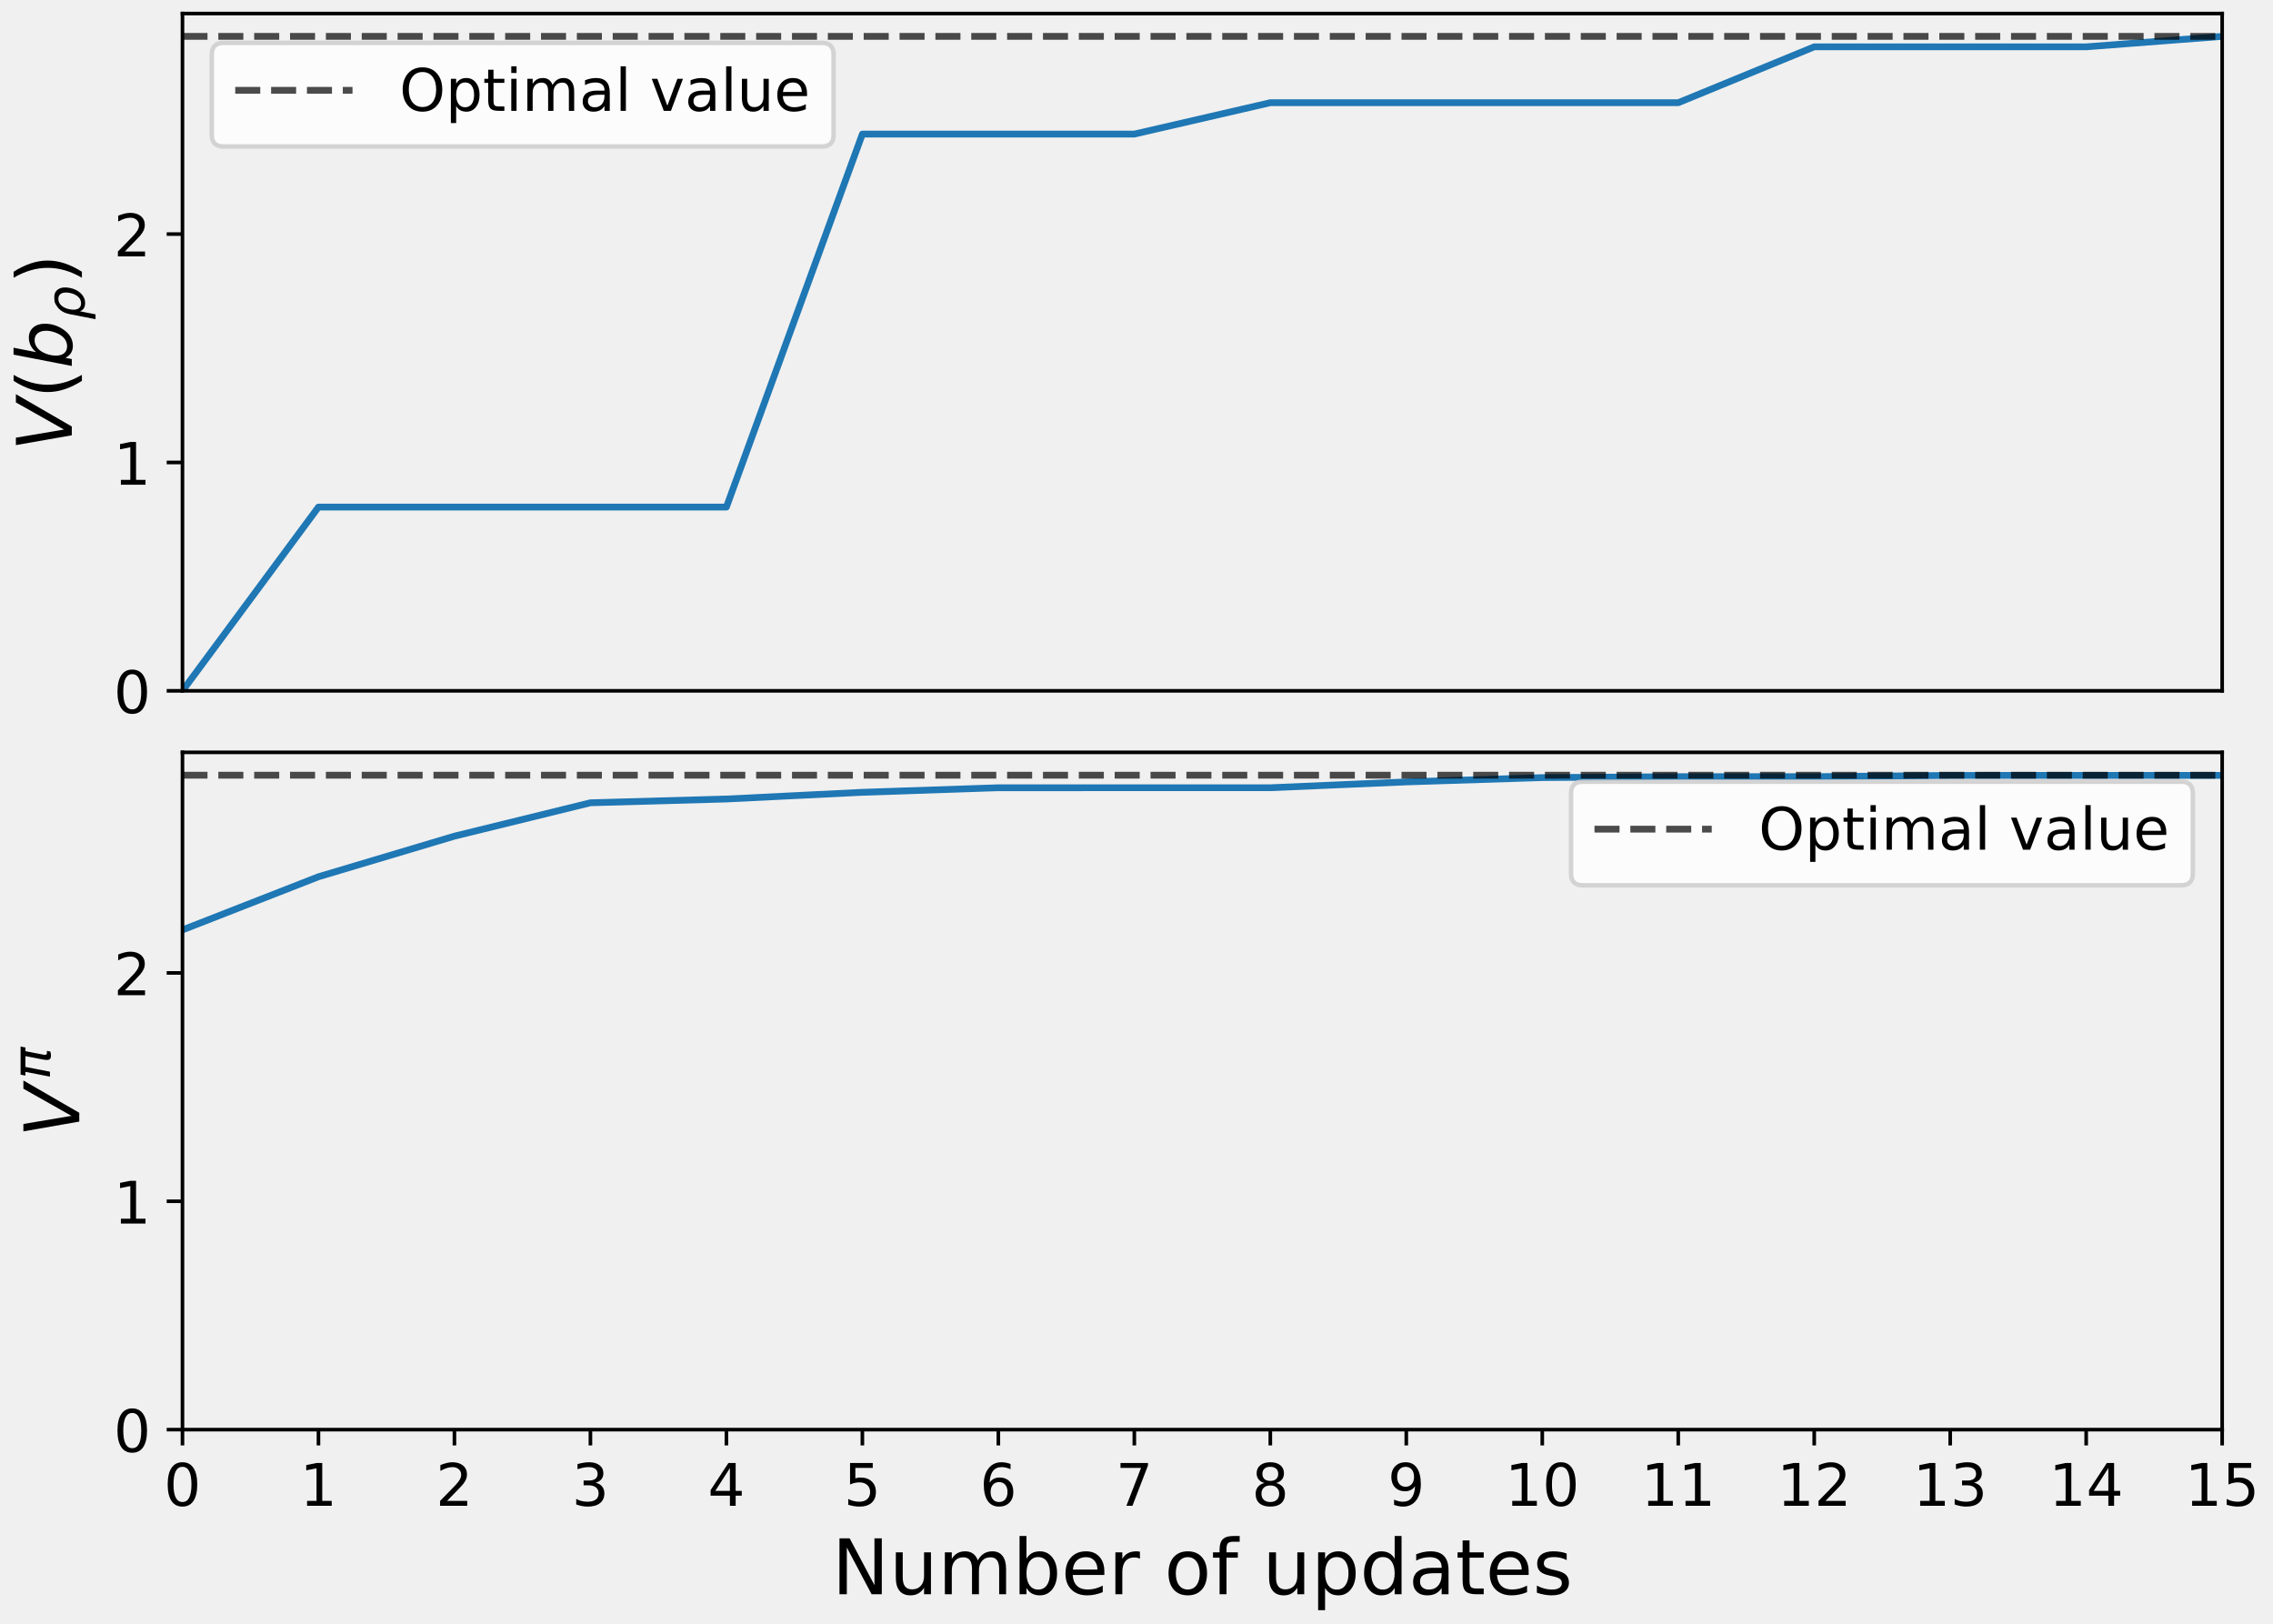
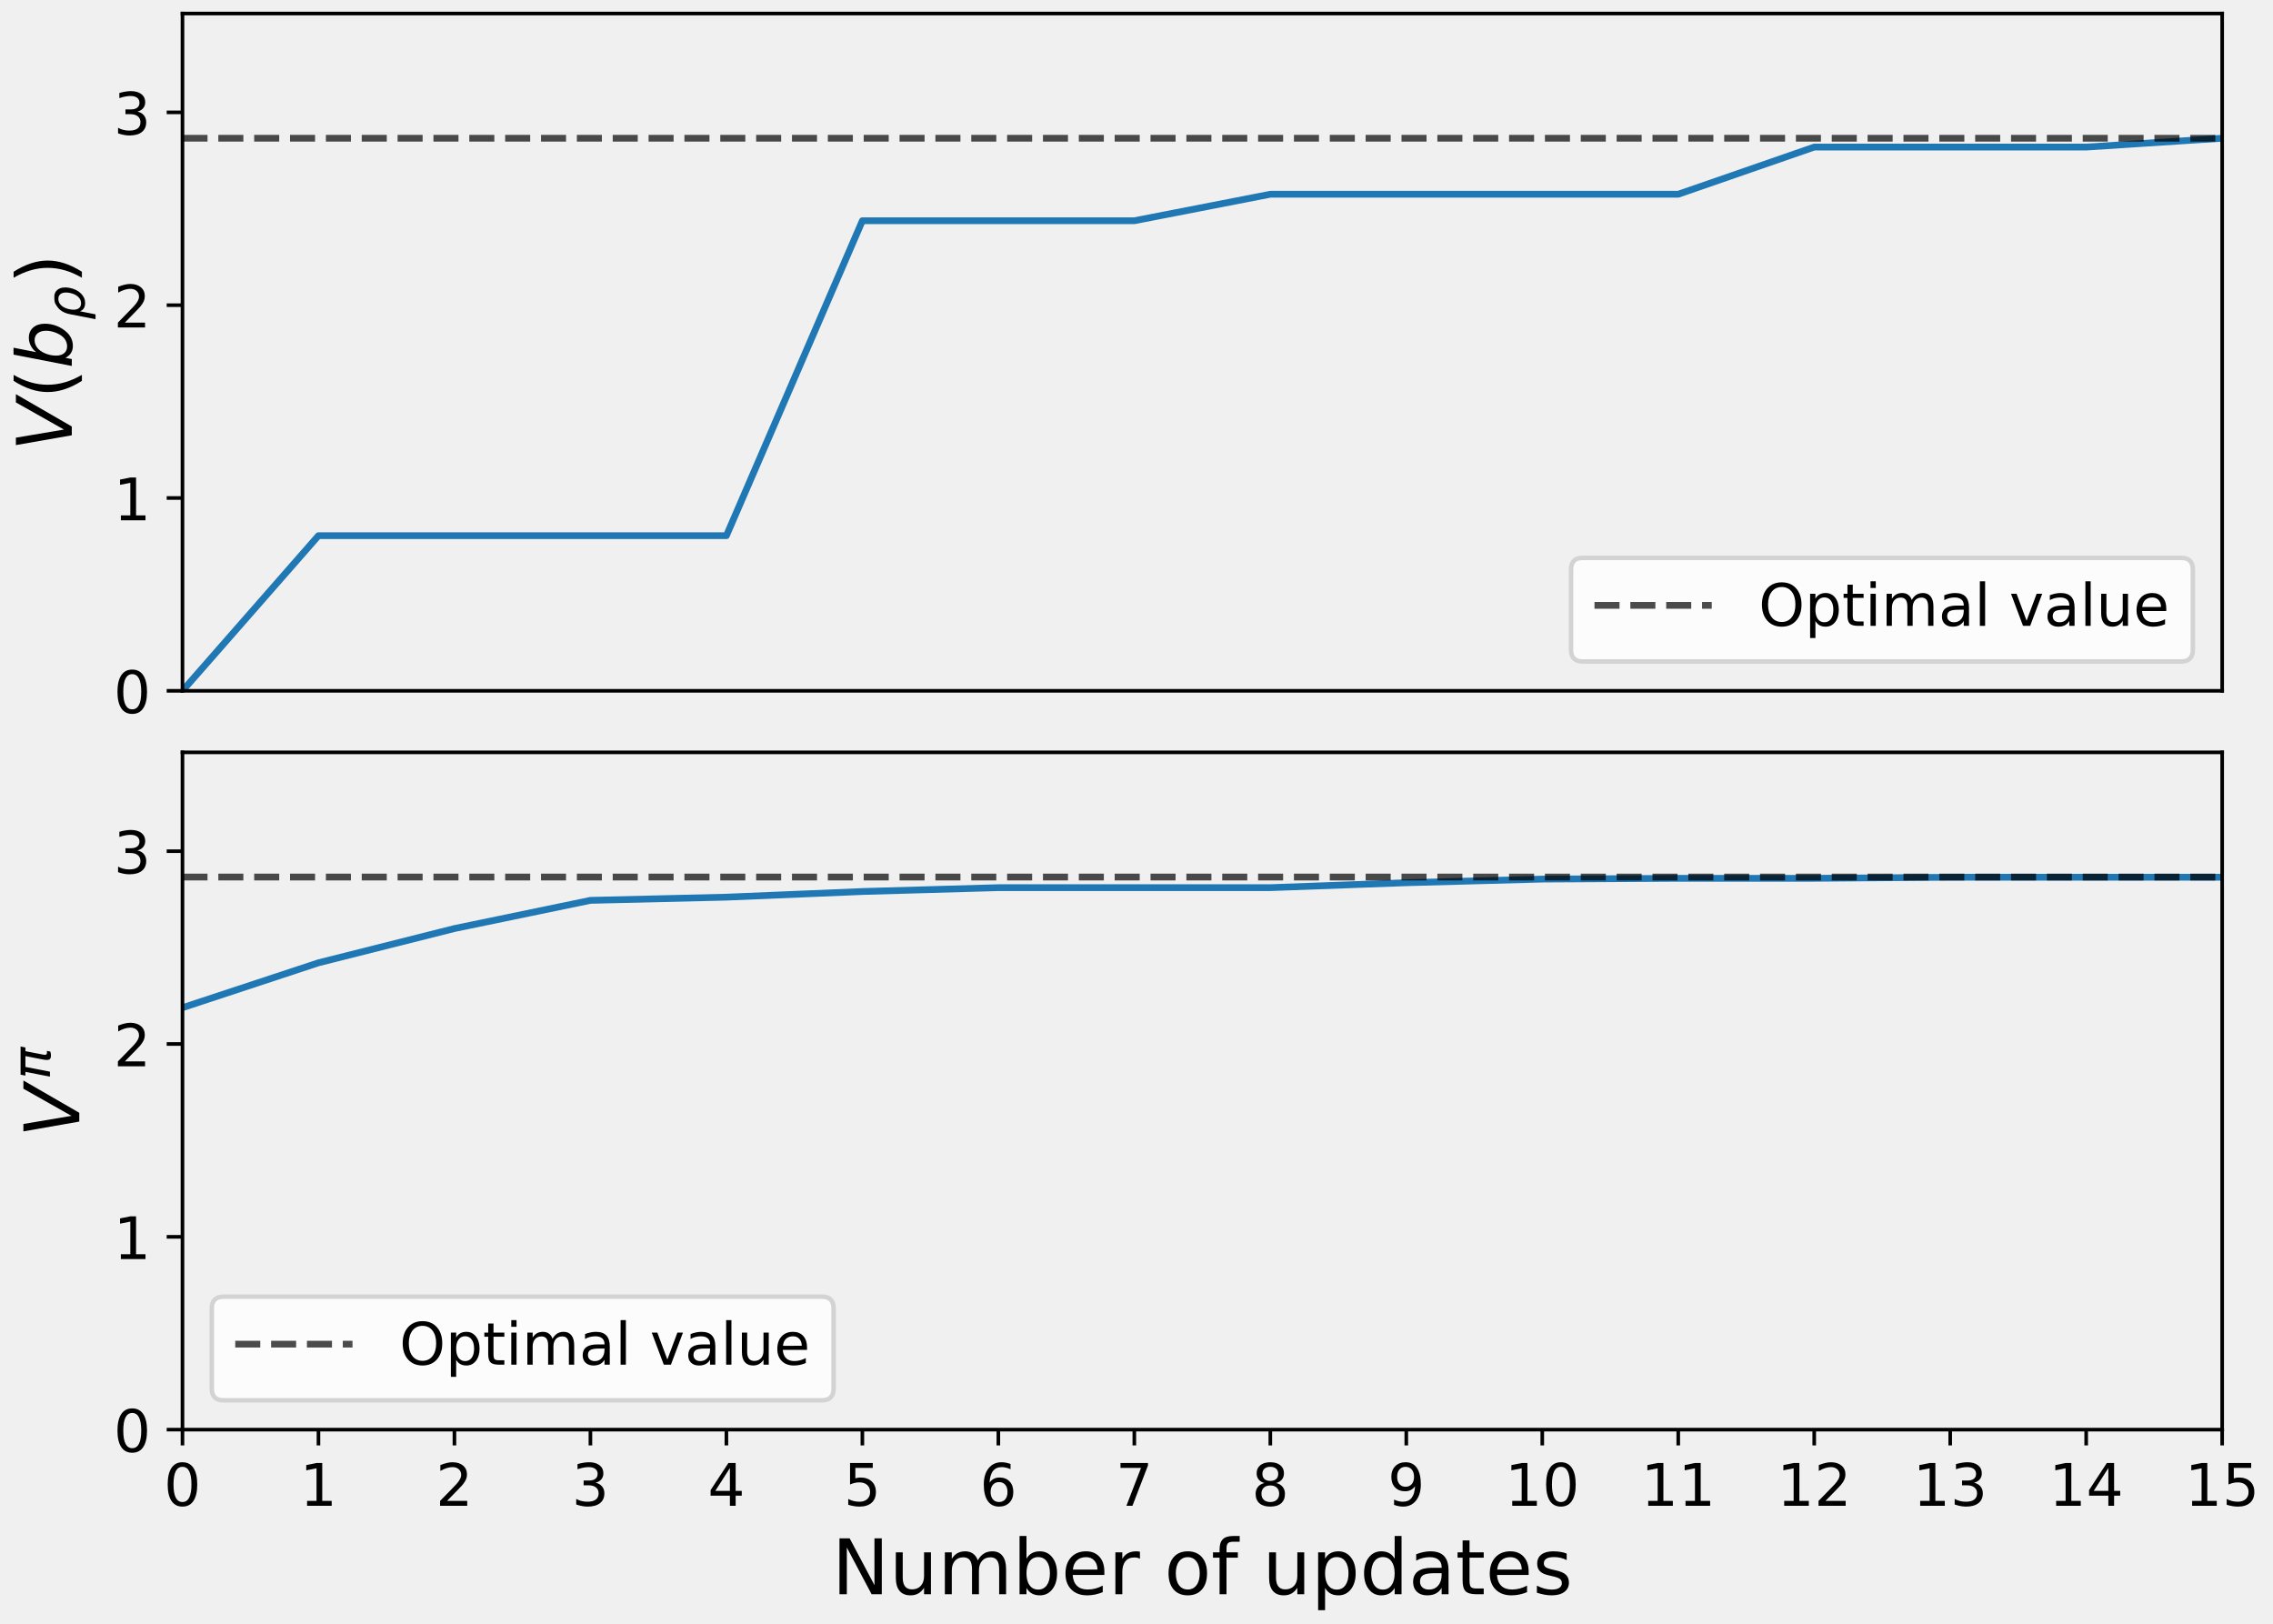
<svg xmlns="http://www.w3.org/2000/svg" xmlns:xlink="http://www.w3.org/1999/xlink" width="504pt" height="360pt" viewBox="0 0 504 360" version="1.1">
  <defs>
    <style type="text/css">*{stroke-linejoin: round; stroke-linecap: butt}</style>
  </defs>
  <g id="figure_1">
    <g id="patch_1">
      <path d="M 0 360  L 504 360  L 504 0  L 0 0  L 0 360  z " style="fill: none" />
    </g>
    <g id="axes_1">
      <g id="patch_2">
        <path d="M 40.461 153.161  L 492.729 153.161  L 492.729 3  L 40.461 3  L 40.461 153.161  z " style="fill: none" />
      </g>
      <g id="matplotlib.axis_1" />
      <g id="matplotlib.axis_2">
        <g id="ytick_1">
          <g id="line2d_1">
            <defs>
-               <path id="m8bce5bff3a" d="M 0 0  L -3.5 0  " style="stroke: #000000; stroke-width: 0.8" />
+               <path id="m3ac958b368" d="M 0 0  L -3.5 0  " style="stroke: #000000; stroke-width: 0.8" />
            </defs>
            <g>
-               <use xlink:href="#m8bce5bff3a" x="40.461" y="153.161" style="stroke: #000000; stroke-width: 0.8" />
+               <use xlink:href="#m3ac958b368" x="40.461" y="153.161" style="stroke: #000000; stroke-width: 0.8" />
            </g>
          </g>
          <g id="text_1">
            <g transform="translate(25.19024 158.1003)scale(0.13 -0.13)">
              <defs>
                <path id="DejaVuSans-30" d="M 2034 4250  Q 1547 4250 1301 3770  Q 1056 3291 1056 2328  Q 1056 1369 1301 889  Q 1547 409 2034 409  Q 2525 409 2770 889  Q 3016 1369 3016 2328  Q 3016 3291 2770 3770  Q 2525 4250 2034 4250  z M 2034 4750  Q 2819 4750 3233 4129  Q 3647 3509 3647 2328  Q 3647 1150 3233 529  Q 2819 -91 2034 -91  Q 1250 -91 836 529  Q 422 1150 422 2328  Q 422 3509 836 4129  Q 1250 4750 2034 4750  z " transform="scale(0.015625)" />
              </defs>
              <use xlink:href="#DejaVuSans-30" />
            </g>
          </g>
        </g>
        <g id="ytick_2">
          <g id="line2d_2">
            <g>
-               <use xlink:href="#m8bce5bff3a" x="40.461" y="102.531" style="stroke: #000000; stroke-width: 0.8" />
+               <use xlink:href="#m3ac958b368" x="40.461" y="110.412" style="stroke: #000000; stroke-width: 0.8" />
            </g>
          </g>
          <g id="text_2">
-             <g transform="translate(25.19024 107.47)scale(0.13 -0.13)">
+             <g transform="translate(25.19024 115.3508)scale(0.13 -0.13)">
              <defs>
                <path id="DejaVuSans-31" d="M 794 531  L 1825 531  L 1825 4091  L 703 3866  L 703 4441  L 1819 4666  L 2450 4666  L 2450 531  L 3481 531  L 3481 0  L 794 0  L 794 531  z " transform="scale(0.015625)" />
              </defs>
              <use xlink:href="#DejaVuSans-31" />
            </g>
          </g>
        </g>
        <g id="ytick_3">
          <g id="line2d_3">
            <g>
-               <use xlink:href="#m8bce5bff3a" x="40.461" y="51.901" style="stroke: #000000; stroke-width: 0.8" />
+               <use xlink:href="#m3ac958b368" x="40.461" y="67.662" style="stroke: #000000; stroke-width: 0.8" />
            </g>
          </g>
          <g id="text_3">
-             <g transform="translate(25.19024 56.83966)scale(0.13 -0.13)">
+             <g transform="translate(25.19024 72.60135)scale(0.13 -0.13)">
              <defs>
                <path id="DejaVuSans-32" d="M 1228 531  L 3431 531  L 3431 0  L 469 0  L 469 531  Q 828 903 1448 1529  Q 2069 2156 2228 2338  Q 2531 2678 2651 2914  Q 2772 3150 2772 3378  Q 2772 3750 2511 3984  Q 2250 4219 1831 4219  Q 1534 4219 1204 4116  Q 875 4013 500 3803  L 500 4441  Q 881 4594 1212 4672  Q 1544 4750 1819 4750  Q 2544 4750 2975 4387  Q 3406 4025 3406 3419  Q 3406 3131 3298 2873  Q 3191 2616 2906 2266  Q 2828 2175 2409 1742  Q 1991 1309 1228 531  z " transform="scale(0.015625)" />
              </defs>
              <use xlink:href="#DejaVuSans-32" />
            </g>
          </g>
        </g>
-         <g id="text_4">
+         <g id="ytick_4">
+           <g id="line2d_4">
+             <g>
+               <use xlink:href="#m3ac958b368" x="40.461" y="24.913" style="stroke: #000000; stroke-width: 0.8" />
+             </g>
+           </g>
+           <g id="text_4">
+             <g transform="translate(25.19024 29.85188)scale(0.13 -0.13)">
+               <defs>
+                 <path id="DejaVuSans-33" d="M 2597 2516  Q 3050 2419 3304 2112  Q 3559 1806 3559 1356  Q 3559 666 3084 287  Q 2609 -91 1734 -91  Q 1441 -91 1130 -33  Q 819 25 488 141  L 488 750  Q 750 597 1062 519  Q 1375 441 1716 441  Q 2309 441 2620 675  Q 2931 909 2931 1356  Q 2931 1769 2642 2001  Q 2353 2234 1838 2234  L 1294 2234  L 1294 2753  L 1863 2753  Q 2328 2753 2575 2939  Q 2822 3125 2822 3475  Q 2822 3834 2567 4026  Q 2313 4219 1838 4219  Q 1578 4219 1281 4162  Q 984 4106 628 3988  L 628 4550  Q 988 4650 1302 4700  Q 1616 4750 1894 4750  Q 2613 4750 3031 4423  Q 3450 4097 3450 3541  Q 3450 3153 3228 2886  Q 3006 2619 2597 2516  z " transform="scale(0.015625)" />
+               </defs>
+               <use xlink:href="#DejaVuSans-33" />
+             </g>
+           </g>
+         </g>
+         <g id="text_5">
          <g transform="translate(15.92024 100.0108)rotate(-90)scale(0.17 -0.17)">
            <defs>
              <path id="DejaVuSans-Oblique-56" d="M 1319 0  L 500 4666  L 1119 4666  L 1797 653  L 4063 4666  L 4750 4666  L 2053 0  L 1319 0  z " transform="scale(0.015625)" />
              <path id="DejaVuSans-28" d="M 1984 4856  Q 1566 4138 1362 3434  Q 1159 2731 1159 2009  Q 1159 1288 1364 580  Q 1569 -128 1984 -844  L 1484 -844  Q 1016 -109 783 600  Q 550 1309 550 2009  Q 550 2706 781 3412  Q 1013 4119 1484 4856  L 1984 4856  z " transform="scale(0.015625)" />
              <path id="DejaVuSans-Oblique-62" d="M 3169 2138  Q 3169 2591 2961 2847  Q 2753 3103 2388 3103  Q 2122 3103 1889 2973  Q 1656 2844 1484 2597  Q 1303 2338 1198 1995  Q 1094 1653 1094 1313  Q 1094 881 1298 636  Q 1503 391 1863 391  Q 2134 391 2365 517  Q 2597 644 2772 891  Q 2950 1147 3059 1487  Q 3169 1828 3169 2138  z M 1381 2969  Q 1594 3256 1914 3420  Q 2234 3584 2584 3584  Q 3122 3584 3439 3221  Q 3756 2859 3756 2241  Q 3756 1734 3570 1259  Q 3384 784 3041 416  Q 2816 172 2522 40  Q 2228 -91 1906 -91  Q 1566 -91 1316 65  Q 1066 222 909 531  L 806 0  L 231 0  L 1178 4863  L 1753 4863  L 1381 2969  z " transform="scale(0.015625)" />
              <path id="DejaVuSans-Oblique-3c1" d="M 1203 2875  Q 1453 3194 1981 3475  Q 2188 3584 2756 3584  Q 3394 3584 3694 3078  Q 3994 2572 3834 1747  Q 3672 922 3175 415  Q 2678 -91 2041 -91  Q 1656 -91 1409 63  Q 1163 213 1044 525  L 681 -1331  L 103 -1331  L 697 1716  Q 838 2438 1203 2875  z M 3238 1747  Q 3359 2381 3169 2744  Q 2978 3103 2522 3103  Q 2066 3103 1734 2744  Q 1403 2381 1281 1747  Q 1156 1113 1347 750  Q 1538 391 1994 391  Q 2450 391 2781 750  Q 3113 1113 3238 1747  z " transform="scale(0.015625)" />
              <path id="DejaVuSans-29" d="M 513 4856  L 1013 4856  Q 1481 4119 1714 3412  Q 1947 2706 1947 2009  Q 1947 1309 1714 600  Q 1481 -109 1013 -844  L 513 -844  Q 928 -128 1133 580  Q 1338 1288 1338 2009  Q 1338 2731 1133 3434  Q 928 4138 513 4856  z " transform="scale(0.015625)" />
            </defs>
            <use xlink:href="#DejaVuSans-Oblique-56" transform="translate(0 0.015625)" />
            <use xlink:href="#DejaVuSans-28" transform="translate(68.4082 0.015625)" />
            <use xlink:href="#DejaVuSans-Oblique-62" transform="translate(107.4219 0.015625)" />
            <use xlink:href="#DejaVuSans-Oblique-3c1" transform="translate(170.8984 -16.39062)scale(0.7)" />
            <use xlink:href="#DejaVuSans-29" transform="translate(218.0664 0.015625)" />
          </g>
        </g>
      </g>
-       <g id="line2d_4">
-         <path d="M 40.461 153.161  L 70.613 112.423  L 100.764 112.423  L 130.915 112.423  L 161.066 112.423  L 191.217 29.728  L 221.368 29.728  L 251.519 29.728  L 281.671 22.769  L 311.822 22.769  L 341.973 22.769  L 372.124 22.769  L 402.275 10.384  L 432.426 10.384  L 462.577 10.384  L 492.729 8.065  " clip-path="url(#p4bcdfd6425)" style="fill: none; stroke: #1f77b4; stroke-width: 1.5; stroke-linecap: square" />
-       </g>
      <g id="line2d_5">
-         <path d="M 40.461 8.063  L 492.729 8.063  " clip-path="url(#p4bcdfd6425)" style="fill: none; stroke-dasharray: 5.55,2.4; stroke-dashoffset: 0; stroke: #000000; stroke-opacity: 0.7; stroke-width: 1.5" />
+         <path d="M 40.461 153.161  L 70.613 118.764  L 100.764 118.764  L 130.915 118.764  L 161.066 118.764  L 191.217 48.941  L 221.368 48.941  L 251.519 48.941  L 281.671 43.065  L 311.822 43.065  L 341.973 43.065  L 372.124 43.065  L 402.275 32.608  L 432.426 32.608  L 462.577 32.608  L 492.729 30.65  " clip-path="url(#p0ce8a1c84b)" style="fill: none; stroke: #1f77b4; stroke-width: 1.5; stroke-linecap: square" />
+       </g>
+       <g id="line2d_6">
+         <path d="M 40.461 30.648  L 492.729 30.648  " clip-path="url(#p0ce8a1c84b)" style="fill: none; stroke-dasharray: 5.55,2.4; stroke-dashoffset: 0; stroke: #000000; stroke-opacity: 0.7; stroke-width: 1.5" />
      </g>
      <g id="patch_3">
        <path d="M 40.461 153.161  L 40.461 3  " style="fill: none; stroke: #000000; stroke-width: 0.8; stroke-linejoin: miter; stroke-linecap: square" />
      </g>
      <g id="patch_4">
        <path d="M 492.729 153.161  L 492.729 3  " style="fill: none; stroke: #000000; stroke-width: 0.8; stroke-linejoin: miter; stroke-linecap: square" />
      </g>
      <g id="patch_5">
        <path d="M 40.461 153.161  L 492.729 153.161  " style="fill: none; stroke: #000000; stroke-width: 0.8; stroke-linejoin: miter; stroke-linecap: square" />
      </g>
      <g id="patch_6">
        <path d="M 40.461 3  L 492.729 3  " style="fill: none; stroke: #000000; stroke-width: 0.8; stroke-linejoin: miter; stroke-linecap: square" />
      </g>
      <g id="legend_1">
        <g id="patch_7">
-           <path d="M 49.561 32.482  L 182.239 32.482  Q 184.839 32.482 184.839 29.882  L 184.839 12.1  Q 184.839 9.5 182.239 9.5  L 49.561 9.5  Q 46.961 9.5 46.961 12.1  L 46.961 29.882  Q 46.961 32.482 49.561 32.482  z " style="fill: #ffffff; opacity: 0.8; stroke: #cccccc; stroke-linejoin: miter" />
-         </g>
-         <g id="line2d_6">
-           <path d="M 52.161 20.028  L 65.161 20.028  L 78.161 20.028  " style="fill: none; stroke-dasharray: 5.55,2.4; stroke-dashoffset: 0; stroke: #000000; stroke-opacity: 0.7; stroke-width: 1.5" />
-         </g>
-         <g id="text_5">
-           <g transform="translate(88.56149 24.57821)scale(0.13 -0.13)">
+           <path d="M 350.951 146.661  L 483.629 146.661  Q 486.229 146.661 486.229 144.061  L 486.229 126.28  Q 486.229 123.68 483.629 123.68  L 350.951 123.68  Q 348.351 123.68 348.351 126.28  L 348.351 144.061  Q 348.351 146.661 350.951 146.661  z " style="fill: #ffffff; opacity: 0.8; stroke: #cccccc; stroke-linejoin: miter" />
+         </g>
+         <g id="line2d_7">
+           <path d="M 353.551 134.208  L 366.551 134.208  L 379.551 134.208  " style="fill: none; stroke-dasharray: 5.55,2.4; stroke-dashoffset: 0; stroke: #000000; stroke-opacity: 0.7; stroke-width: 1.5" />
+         </g>
+         <g id="text_6">
+           <g transform="translate(389.9513 138.7577)scale(0.13 -0.13)">
            <defs>
              <path id="DejaVuSans-4f" d="M 2522 4238  Q 1834 4238 1429 3725  Q 1025 3213 1025 2328  Q 1025 1447 1429 934  Q 1834 422 2522 422  Q 3209 422 3611 934  Q 4013 1447 4013 2328  Q 4013 3213 3611 3725  Q 3209 4238 2522 4238  z M 2522 4750  Q 3503 4750 4090 4092  Q 4678 3434 4678 2328  Q 4678 1225 4090 567  Q 3503 -91 2522 -91  Q 1538 -91 948 565  Q 359 1222 359 2328  Q 359 3434 948 4092  Q 1538 4750 2522 4750  z " transform="scale(0.015625)" />
              <path id="DejaVuSans-70" d="M 1159 525  L 1159 -1331  L 581 -1331  L 581 3500  L 1159 3500  L 1159 2969  Q 1341 3281 1617 3432  Q 1894 3584 2278 3584  Q 2916 3584 3314 3078  Q 3713 2572 3713 1747  Q 3713 922 3314 415  Q 2916 -91 2278 -91  Q 1894 -91 1617 61  Q 1341 213 1159 525  z M 3116 1747  Q 3116 2381 2855 2742  Q 2594 3103 2138 3103  Q 1681 3103 1420 2742  Q 1159 2381 1159 1747  Q 1159 1113 1420 752  Q 1681 391 2138 391  Q 2594 391 2855 752  Q 3116 1113 3116 1747  z " transform="scale(0.015625)" />
              <path id="DejaVuSans-74" d="M 1172 4494  L 1172 3500  L 2356 3500  L 2356 3053  L 1172 3053  L 1172 1153  Q 1172 725 1289 603  Q 1406 481 1766 481  L 2356 481  L 2356 0  L 1766 0  Q 1100 0 847 248  Q 594 497 594 1153  L 594 3053  L 172 3053  L 172 3500  L 594 3500  L 594 4494  L 1172 4494  z " transform="scale(0.015625)" />
              <path id="DejaVuSans-69" d="M 603 3500  L 1178 3500  L 1178 0  L 603 0  L 603 3500  z M 603 4863  L 1178 4863  L 1178 4134  L 603 4134  L 603 4863  z " transform="scale(0.015625)" />
              <path id="DejaVuSans-6d" d="M 3328 2828  Q 3544 3216 3844 3400  Q 4144 3584 4550 3584  Q 5097 3584 5394 3201  Q 5691 2819 5691 2113  L 5691 0  L 5113 0  L 5113 2094  Q 5113 2597 4934 2840  Q 4756 3084 4391 3084  Q 3944 3084 3684 2787  Q 3425 2491 3425 1978  L 3425 0  L 2847 0  L 2847 2094  Q 2847 2600 2669 2842  Q 2491 3084 2119 3084  Q 1678 3084 1418 2786  Q 1159 2488 1159 1978  L 1159 0  L 581 0  L 581 3500  L 1159 3500  L 1159 2956  Q 1356 3278 1631 3431  Q 1906 3584 2284 3584  Q 2666 3584 2933 3390  Q 3200 3197 3328 2828  z " transform="scale(0.015625)" />
              <path id="DejaVuSans-61" d="M 2194 1759  Q 1497 1759 1228 1600  Q 959 1441 959 1056  Q 959 750 1161 570  Q 1363 391 1709 391  Q 2188 391 2477 730  Q 2766 1069 2766 1631  L 2766 1759  L 2194 1759  z M 3341 1997  L 3341 0  L 2766 0  L 2766 531  Q 2569 213 2275 61  Q 1981 -91 1556 -91  Q 1019 -91 701 211  Q 384 513 384 1019  Q 384 1609 779 1909  Q 1175 2209 1959 2209  L 2766 2209  L 2766 2266  Q 2766 2663 2505 2880  Q 2244 3097 1772 3097  Q 1472 3097 1187 3025  Q 903 2953 641 2809  L 641 3341  Q 956 3463 1253 3523  Q 1550 3584 1831 3584  Q 2591 3584 2966 3190  Q 3341 2797 3341 1997  z " transform="scale(0.015625)" />
              <path id="DejaVuSans-6c" d="M 603 4863  L 1178 4863  L 1178 0  L 603 0  L 603 4863  z " transform="scale(0.015625)" />
              <path id="DejaVuSans-20" transform="scale(0.015625)" />
              <path id="DejaVuSans-76" d="M 191 3500  L 800 3500  L 1894 563  L 2988 3500  L 3597 3500  L 2284 0  L 1503 0  L 191 3500  z " transform="scale(0.015625)" />
              <path id="DejaVuSans-75" d="M 544 1381  L 544 3500  L 1119 3500  L 1119 1403  Q 1119 906 1312 657  Q 1506 409 1894 409  Q 2359 409 2629 706  Q 2900 1003 2900 1516  L 2900 3500  L 3475 3500  L 3475 0  L 2900 0  L 2900 538  Q 2691 219 2414 64  Q 2138 -91 1772 -91  Q 1169 -91 856 284  Q 544 659 544 1381  z M 1991 3584  L 1991 3584  z " transform="scale(0.015625)" />
              <path id="DejaVuSans-65" d="M 3597 1894  L 3597 1613  L 953 1613  Q 991 1019 1311 708  Q 1631 397 2203 397  Q 2534 397 2845 478  Q 3156 559 3463 722  L 3463 178  Q 3153 47 2828 -22  Q 2503 -91 2169 -91  Q 1331 -91 842 396  Q 353 884 353 1716  Q 353 2575 817 3079  Q 1281 3584 2069 3584  Q 2775 3584 3186 3129  Q 3597 2675 3597 1894  z M 3022 2063  Q 3016 2534 2758 2815  Q 2500 3097 2075 3097  Q 1594 3097 1305 2825  Q 1016 2553 972 2059  L 3022 2063  z " transform="scale(0.015625)" />
            </defs>
            <use xlink:href="#DejaVuSans-4f" />
            <use xlink:href="#DejaVuSans-70" x="78.711" />
            <use xlink:href="#DejaVuSans-74" x="142.188" />
            <use xlink:href="#DejaVuSans-69" x="181.396" />
            <use xlink:href="#DejaVuSans-6d" x="209.18" />
            <use xlink:href="#DejaVuSans-61" x="306.592" />
            <use xlink:href="#DejaVuSans-6c" x="367.871" />
            <use xlink:href="#DejaVuSans-20" x="395.654" />
            <use xlink:href="#DejaVuSans-76" x="427.441" />
            <use xlink:href="#DejaVuSans-61" x="486.621" />
            <use xlink:href="#DejaVuSans-6c" x="547.9" />
            <use xlink:href="#DejaVuSans-75" x="575.684" />
            <use xlink:href="#DejaVuSans-65" x="639.062" />
          </g>
        </g>
      </g>
    </g>
    <g id="axes_2">
      <g id="patch_8">
        <path d="M 40.461 316.965  L 492.729 316.965  L 492.729 166.804  L 40.461 166.804  L 40.461 316.965  z " style="fill: none" />
      </g>
      <g id="matplotlib.axis_3">
        <g id="xtick_1">
-           <g id="line2d_7">
+           <g id="line2d_8">
            <defs>
-               <path id="m48ab08ce3c" d="M 0 0  L 0 3.5  " style="stroke: #000000; stroke-width: 0.8" />
+               <path id="me89a5f7462" d="M 0 0  L 0 3.5  " style="stroke: #000000; stroke-width: 0.8" />
            </defs>
            <g>
-               <use xlink:href="#m48ab08ce3c" x="40.461" y="316.965" style="stroke: #000000; stroke-width: 0.8" />
-             </g>
-           </g>
-           <g id="text_6">
+               <use xlink:href="#me89a5f7462" x="40.461" y="316.965" style="stroke: #000000; stroke-width: 0.8" />
+             </g>
+           </g>
+           <g id="text_7">
            <g transform="translate(36.32587 333.8434)scale(0.13 -0.13)">
              <use xlink:href="#DejaVuSans-30" />
            </g>
          </g>
        </g>
        <g id="xtick_2">
-           <g id="line2d_8">
-             <g>
-               <use xlink:href="#m48ab08ce3c" x="70.613" y="316.965" style="stroke: #000000; stroke-width: 0.8" />
-             </g>
-           </g>
-           <g id="text_7">
+           <g id="line2d_9">
+             <g>
+               <use xlink:href="#me89a5f7462" x="70.613" y="316.965" style="stroke: #000000; stroke-width: 0.8" />
+             </g>
+           </g>
+           <g id="text_8">
            <g transform="translate(66.477 333.8434)scale(0.13 -0.13)">
              <use xlink:href="#DejaVuSans-31" />
            </g>
          </g>
        </g>
        <g id="xtick_3">
-           <g id="line2d_9">
-             <g>
-               <use xlink:href="#m48ab08ce3c" x="100.764" y="316.965" style="stroke: #000000; stroke-width: 0.8" />
-             </g>
-           </g>
-           <g id="text_8">
+           <g id="line2d_10">
+             <g>
+               <use xlink:href="#me89a5f7462" x="100.764" y="316.965" style="stroke: #000000; stroke-width: 0.8" />
+             </g>
+           </g>
+           <g id="text_9">
            <g transform="translate(96.62813 333.8434)scale(0.13 -0.13)">
              <use xlink:href="#DejaVuSans-32" />
            </g>
          </g>
        </g>
        <g id="xtick_4">
-           <g id="line2d_10">
-             <g>
-               <use xlink:href="#m48ab08ce3c" x="130.915" y="316.965" style="stroke: #000000; stroke-width: 0.8" />
-             </g>
-           </g>
-           <g id="text_9">
+           <g id="line2d_11">
+             <g>
+               <use xlink:href="#me89a5f7462" x="130.915" y="316.965" style="stroke: #000000; stroke-width: 0.8" />
+             </g>
+           </g>
+           <g id="text_10">
            <g transform="translate(126.7793 333.8434)scale(0.13 -0.13)">
-               <defs>
-                 <path id="DejaVuSans-33" d="M 2597 2516  Q 3050 2419 3304 2112  Q 3559 1806 3559 1356  Q 3559 666 3084 287  Q 2609 -91 1734 -91  Q 1441 -91 1130 -33  Q 819 25 488 141  L 488 750  Q 750 597 1062 519  Q 1375 441 1716 441  Q 2309 441 2620 675  Q 2931 909 2931 1356  Q 2931 1769 2642 2001  Q 2353 2234 1838 2234  L 1294 2234  L 1294 2753  L 1863 2753  Q 2328 2753 2575 2939  Q 2822 3125 2822 3475  Q 2822 3834 2567 4026  Q 2313 4219 1838 4219  Q 1578 4219 1281 4162  Q 984 4106 628 3988  L 628 4550  Q 988 4650 1302 4700  Q 1616 4750 1894 4750  Q 2613 4750 3031 4423  Q 3450 4097 3450 3541  Q 3450 3153 3228 2886  Q 3006 2619 2597 2516  z " transform="scale(0.015625)" />
-               </defs>
              <use xlink:href="#DejaVuSans-33" />
            </g>
          </g>
        </g>
        <g id="xtick_5">
-           <g id="line2d_11">
-             <g>
-               <use xlink:href="#m48ab08ce3c" x="161.066" y="316.965" style="stroke: #000000; stroke-width: 0.8" />
-             </g>
-           </g>
-           <g id="text_10">
+           <g id="line2d_12">
+             <g>
+               <use xlink:href="#me89a5f7462" x="161.066" y="316.965" style="stroke: #000000; stroke-width: 0.8" />
+             </g>
+           </g>
+           <g id="text_11">
            <g transform="translate(156.9304 333.8434)scale(0.13 -0.13)">
              <defs>
                <path id="DejaVuSans-34" d="M 2419 4116  L 825 1625  L 2419 1625  L 2419 4116  z M 2253 4666  L 3047 4666  L 3047 1625  L 3713 1625  L 3713 1100  L 3047 1100  L 3047 0  L 2419 0  L 2419 1100  L 313 1100  L 313 1709  L 2253 4666  z " transform="scale(0.015625)" />
              </defs>
              <use xlink:href="#DejaVuSans-34" />
            </g>
          </g>
        </g>
        <g id="xtick_6">
-           <g id="line2d_12">
-             <g>
-               <use xlink:href="#m48ab08ce3c" x="191.217" y="316.965" style="stroke: #000000; stroke-width: 0.8" />
-             </g>
-           </g>
-           <g id="text_11">
+           <g id="line2d_13">
+             <g>
+               <use xlink:href="#me89a5f7462" x="191.217" y="316.965" style="stroke: #000000; stroke-width: 0.8" />
+             </g>
+           </g>
+           <g id="text_12">
            <g transform="translate(187.0815 333.8434)scale(0.13 -0.13)">
              <defs>
                <path id="DejaVuSans-35" d="M 691 4666  L 3169 4666  L 3169 4134  L 1269 4134  L 1269 2991  Q 1406 3038 1543 3061  Q 1681 3084 1819 3084  Q 2600 3084 3056 2656  Q 3513 2228 3513 1497  Q 3513 744 3044 326  Q 2575 -91 1722 -91  Q 1428 -91 1123 -41  Q 819 9 494 109  L 494 744  Q 775 591 1075 516  Q 1375 441 1709 441  Q 2250 441 2565 725  Q 2881 1009 2881 1497  Q 2881 1984 2565 2268  Q 2250 2553 1709 2553  Q 1456 2553 1204 2497  Q 953 2441 691 2322  L 691 4666  z " transform="scale(0.015625)" />
              </defs>
              <use xlink:href="#DejaVuSans-35" />
            </g>
          </g>
        </g>
        <g id="xtick_7">
-           <g id="line2d_13">
-             <g>
-               <use xlink:href="#m48ab08ce3c" x="221.368" y="316.965" style="stroke: #000000; stroke-width: 0.8" />
-             </g>
-           </g>
-           <g id="text_12">
+           <g id="line2d_14">
+             <g>
+               <use xlink:href="#me89a5f7462" x="221.368" y="316.965" style="stroke: #000000; stroke-width: 0.8" />
+             </g>
+           </g>
+           <g id="text_13">
            <g transform="translate(217.2327 333.8434)scale(0.13 -0.13)">
              <defs>
                <path id="DejaVuSans-36" d="M 2113 2584  Q 1688 2584 1439 2293  Q 1191 2003 1191 1497  Q 1191 994 1439 701  Q 1688 409 2113 409  Q 2538 409 2786 701  Q 3034 994 3034 1497  Q 3034 2003 2786 2293  Q 2538 2584 2113 2584  z M 3366 4563  L 3366 3988  Q 3128 4100 2886 4159  Q 2644 4219 2406 4219  Q 1781 4219 1451 3797  Q 1122 3375 1075 2522  Q 1259 2794 1537 2939  Q 1816 3084 2150 3084  Q 2853 3084 3261 2657  Q 3669 2231 3669 1497  Q 3669 778 3244 343  Q 2819 -91 2113 -91  Q 1303 -91 875 529  Q 447 1150 447 2328  Q 447 3434 972 4092  Q 1497 4750 2381 4750  Q 2619 4750 2861 4703  Q 3103 4656 3366 4563  z " transform="scale(0.015625)" />
              </defs>
              <use xlink:href="#DejaVuSans-36" />
            </g>
          </g>
        </g>
        <g id="xtick_8">
-           <g id="line2d_14">
-             <g>
-               <use xlink:href="#m48ab08ce3c" x="251.519" y="316.965" style="stroke: #000000; stroke-width: 0.8" />
-             </g>
-           </g>
-           <g id="text_13">
+           <g id="line2d_15">
+             <g>
+               <use xlink:href="#me89a5f7462" x="251.519" y="316.965" style="stroke: #000000; stroke-width: 0.8" />
+             </g>
+           </g>
+           <g id="text_14">
            <g transform="translate(247.3838 333.8434)scale(0.13 -0.13)">
              <defs>
                <path id="DejaVuSans-37" d="M 525 4666  L 3525 4666  L 3525 4397  L 1831 0  L 1172 0  L 2766 4134  L 525 4134  L 525 4666  z " transform="scale(0.015625)" />
              </defs>
              <use xlink:href="#DejaVuSans-37" />
            </g>
          </g>
        </g>
        <g id="xtick_9">
-           <g id="line2d_15">
-             <g>
-               <use xlink:href="#m48ab08ce3c" x="281.671" y="316.965" style="stroke: #000000; stroke-width: 0.8" />
-             </g>
-           </g>
-           <g id="text_14">
+           <g id="line2d_16">
+             <g>
+               <use xlink:href="#me89a5f7462" x="281.671" y="316.965" style="stroke: #000000; stroke-width: 0.8" />
+             </g>
+           </g>
+           <g id="text_15">
            <g transform="translate(277.5349 333.8434)scale(0.13 -0.13)">
              <defs>
                <path id="DejaVuSans-38" d="M 2034 2216  Q 1584 2216 1326 1975  Q 1069 1734 1069 1313  Q 1069 891 1326 650  Q 1584 409 2034 409  Q 2484 409 2743 651  Q 3003 894 3003 1313  Q 3003 1734 2745 1975  Q 2488 2216 2034 2216  z M 1403 2484  Q 997 2584 770 2862  Q 544 3141 544 3541  Q 544 4100 942 4425  Q 1341 4750 2034 4750  Q 2731 4750 3128 4425  Q 3525 4100 3525 3541  Q 3525 3141 3298 2862  Q 3072 2584 2669 2484  Q 3125 2378 3379 2068  Q 3634 1759 3634 1313  Q 3634 634 3220 271  Q 2806 -91 2034 -91  Q 1263 -91 848 271  Q 434 634 434 1313  Q 434 1759 690 2068  Q 947 2378 1403 2484  z M 1172 3481  Q 1172 3119 1398 2916  Q 1625 2713 2034 2713  Q 2441 2713 2670 2916  Q 2900 3119 2900 3481  Q 2900 3844 2670 4047  Q 2441 4250 2034 4250  Q 1625 4250 1398 4047  Q 1172 3844 1172 3481  z " transform="scale(0.015625)" />
              </defs>
              <use xlink:href="#DejaVuSans-38" />
            </g>
          </g>
        </g>
        <g id="xtick_10">
-           <g id="line2d_16">
-             <g>
-               <use xlink:href="#m48ab08ce3c" x="311.822" y="316.965" style="stroke: #000000; stroke-width: 0.8" />
-             </g>
-           </g>
-           <g id="text_15">
+           <g id="line2d_17">
+             <g>
+               <use xlink:href="#me89a5f7462" x="311.822" y="316.965" style="stroke: #000000; stroke-width: 0.8" />
+             </g>
+           </g>
+           <g id="text_16">
            <g transform="translate(307.6861 333.8434)scale(0.13 -0.13)">
              <defs>
                <path id="DejaVuSans-39" d="M 703 97  L 703 672  Q 941 559 1184 500  Q 1428 441 1663 441  Q 2288 441 2617 861  Q 2947 1281 2994 2138  Q 2813 1869 2534 1725  Q 2256 1581 1919 1581  Q 1219 1581 811 2004  Q 403 2428 403 3163  Q 403 3881 828 4315  Q 1253 4750 1959 4750  Q 2769 4750 3195 4129  Q 3622 3509 3622 2328  Q 3622 1225 3098 567  Q 2575 -91 1691 -91  Q 1453 -91 1209 -44  Q 966 3 703 97  z M 1959 2075  Q 2384 2075 2632 2365  Q 2881 2656 2881 3163  Q 2881 3666 2632 3958  Q 2384 4250 1959 4250  Q 1534 4250 1286 3958  Q 1038 3666 1038 3163  Q 1038 2656 1286 2365  Q 1534 2075 1959 2075  z " transform="scale(0.015625)" />
              </defs>
              <use xlink:href="#DejaVuSans-39" />
            </g>
          </g>
        </g>
        <g id="xtick_11">
-           <g id="line2d_17">
-             <g>
-               <use xlink:href="#m48ab08ce3c" x="341.973" y="316.965" style="stroke: #000000; stroke-width: 0.8" />
-             </g>
-           </g>
-           <g id="text_16">
+           <g id="line2d_18">
+             <g>
+               <use xlink:href="#me89a5f7462" x="341.973" y="316.965" style="stroke: #000000; stroke-width: 0.8" />
+             </g>
+           </g>
+           <g id="text_17">
            <g transform="translate(333.7016 333.8434)scale(0.13 -0.13)">
              <use xlink:href="#DejaVuSans-31" />
              <use xlink:href="#DejaVuSans-30" x="63.623" />
            </g>
          </g>
        </g>
        <g id="xtick_12">
-           <g id="line2d_18">
-             <g>
-               <use xlink:href="#m48ab08ce3c" x="372.124" y="316.965" style="stroke: #000000; stroke-width: 0.8" />
-             </g>
-           </g>
-           <g id="text_17">
+           <g id="line2d_19">
+             <g>
+               <use xlink:href="#me89a5f7462" x="372.124" y="316.965" style="stroke: #000000; stroke-width: 0.8" />
+             </g>
+           </g>
+           <g id="text_18">
            <g transform="translate(363.8527 333.8434)scale(0.13 -0.13)">
              <use xlink:href="#DejaVuSans-31" />
              <use xlink:href="#DejaVuSans-31" x="63.623" />
            </g>
          </g>
        </g>
        <g id="xtick_13">
-           <g id="line2d_19">
-             <g>
-               <use xlink:href="#m48ab08ce3c" x="402.275" y="316.965" style="stroke: #000000; stroke-width: 0.8" />
-             </g>
-           </g>
-           <g id="text_18">
+           <g id="line2d_20">
+             <g>
+               <use xlink:href="#me89a5f7462" x="402.275" y="316.965" style="stroke: #000000; stroke-width: 0.8" />
+             </g>
+           </g>
+           <g id="text_19">
            <g transform="translate(394.0039 333.8434)scale(0.13 -0.13)">
              <use xlink:href="#DejaVuSans-31" />
              <use xlink:href="#DejaVuSans-32" x="63.623" />
            </g>
          </g>
        </g>
        <g id="xtick_14">
-           <g id="line2d_20">
-             <g>
-               <use xlink:href="#m48ab08ce3c" x="432.426" y="316.965" style="stroke: #000000; stroke-width: 0.8" />
-             </g>
-           </g>
-           <g id="text_19">
+           <g id="line2d_21">
+             <g>
+               <use xlink:href="#me89a5f7462" x="432.426" y="316.965" style="stroke: #000000; stroke-width: 0.8" />
+             </g>
+           </g>
+           <g id="text_20">
            <g transform="translate(424.155 333.8434)scale(0.13 -0.13)">
              <use xlink:href="#DejaVuSans-31" />
              <use xlink:href="#DejaVuSans-33" x="63.623" />
            </g>
          </g>
        </g>
        <g id="xtick_15">
-           <g id="line2d_21">
-             <g>
-               <use xlink:href="#m48ab08ce3c" x="462.577" y="316.965" style="stroke: #000000; stroke-width: 0.8" />
-             </g>
-           </g>
-           <g id="text_20">
+           <g id="line2d_22">
+             <g>
+               <use xlink:href="#me89a5f7462" x="462.577" y="316.965" style="stroke: #000000; stroke-width: 0.8" />
+             </g>
+           </g>
+           <g id="text_21">
            <g transform="translate(454.3061 333.8434)scale(0.13 -0.13)">
              <use xlink:href="#DejaVuSans-31" />
              <use xlink:href="#DejaVuSans-34" x="63.623" />
            </g>
          </g>
        </g>
        <g id="xtick_16">
-           <g id="line2d_22">
-             <g>
-               <use xlink:href="#m48ab08ce3c" x="492.729" y="316.965" style="stroke: #000000; stroke-width: 0.8" />
-             </g>
-           </g>
-           <g id="text_21">
+           <g id="line2d_23">
+             <g>
+               <use xlink:href="#me89a5f7462" x="492.729" y="316.965" style="stroke: #000000; stroke-width: 0.8" />
+             </g>
+           </g>
+           <g id="text_22">
            <g transform="translate(484.4573 333.8434)scale(0.13 -0.13)">
              <use xlink:href="#DejaVuSans-31" />
              <use xlink:href="#DejaVuSans-35" x="63.623" />
            </g>
          </g>
        </g>
-         <g id="text_22">
+         <g id="text_23">
          <g transform="translate(184.4744 353.4643)scale(0.17 -0.17)">
            <defs>
              <path id="DejaVuSans-4e" d="M 628 4666  L 1478 4666  L 3547 763  L 3547 4666  L 4159 4666  L 4159 0  L 3309 0  L 1241 3903  L 1241 0  L 628 0  L 628 4666  z " transform="scale(0.015625)" />
              <path id="DejaVuSans-62" d="M 3116 1747  Q 3116 2381 2855 2742  Q 2594 3103 2138 3103  Q 1681 3103 1420 2742  Q 1159 2381 1159 1747  Q 1159 1113 1420 752  Q 1681 391 2138 391  Q 2594 391 2855 752  Q 3116 1113 3116 1747  z M 1159 2969  Q 1341 3281 1617 3432  Q 1894 3584 2278 3584  Q 2916 3584 3314 3078  Q 3713 2572 3713 1747  Q 3713 922 3314 415  Q 2916 -91 2278 -91  Q 1894 -91 1617 61  Q 1341 213 1159 525  L 1159 0  L 581 0  L 581 4863  L 1159 4863  L 1159 2969  z " transform="scale(0.015625)" />
              <path id="DejaVuSans-72" d="M 2631 2963  Q 2534 3019 2420 3045  Q 2306 3072 2169 3072  Q 1681 3072 1420 2755  Q 1159 2438 1159 1844  L 1159 0  L 581 0  L 581 3500  L 1159 3500  L 1159 2956  Q 1341 3275 1631 3429  Q 1922 3584 2338 3584  Q 2397 3584 2469 3576  Q 2541 3569 2628 3553  L 2631 2963  z " transform="scale(0.015625)" />
              <path id="DejaVuSans-6f" d="M 1959 3097  Q 1497 3097 1228 2736  Q 959 2375 959 1747  Q 959 1119 1226 758  Q 1494 397 1959 397  Q 2419 397 2687 759  Q 2956 1122 2956 1747  Q 2956 2369 2687 2733  Q 2419 3097 1959 3097  z M 1959 3584  Q 2709 3584 3137 3096  Q 3566 2609 3566 1747  Q 3566 888 3137 398  Q 2709 -91 1959 -91  Q 1206 -91 779 398  Q 353 888 353 1747  Q 353 2609 779 3096  Q 1206 3584 1959 3584  z " transform="scale(0.015625)" />
              <path id="DejaVuSans-66" d="M 2375 4863  L 2375 4384  L 1825 4384  Q 1516 4384 1395 4259  Q 1275 4134 1275 3809  L 1275 3500  L 2222 3500  L 2222 3053  L 1275 3053  L 1275 0  L 697 0  L 697 3053  L 147 3053  L 147 3500  L 697 3500  L 697 3744  Q 697 4328 969 4595  Q 1241 4863 1831 4863  L 2375 4863  z " transform="scale(0.015625)" />
              <path id="DejaVuSans-64" d="M 2906 2969  L 2906 4863  L 3481 4863  L 3481 0  L 2906 0  L 2906 525  Q 2725 213 2448 61  Q 2172 -91 1784 -91  Q 1150 -91 751 415  Q 353 922 353 1747  Q 353 2572 751 3078  Q 1150 3584 1784 3584  Q 2172 3584 2448 3432  Q 2725 3281 2906 2969  z M 947 1747  Q 947 1113 1208 752  Q 1469 391 1925 391  Q 2381 391 2643 752  Q 2906 1113 2906 1747  Q 2906 2381 2643 2742  Q 2381 3103 1925 3103  Q 1469 3103 1208 2742  Q 947 2381 947 1747  z " transform="scale(0.015625)" />
              <path id="DejaVuSans-73" d="M 2834 3397  L 2834 2853  Q 2591 2978 2328 3040  Q 2066 3103 1784 3103  Q 1356 3103 1142 2972  Q 928 2841 928 2578  Q 928 2378 1081 2264  Q 1234 2150 1697 2047  L 1894 2003  Q 2506 1872 2764 1633  Q 3022 1394 3022 966  Q 3022 478 2636 193  Q 2250 -91 1575 -91  Q 1294 -91 989 -36  Q 684 19 347 128  L 347 722  Q 666 556 975 473  Q 1284 391 1588 391  Q 1994 391 2212 530  Q 2431 669 2431 922  Q 2431 1156 2273 1281  Q 2116 1406 1581 1522  L 1381 1569  Q 847 1681 609 1914  Q 372 2147 372 2553  Q 372 3047 722 3315  Q 1072 3584 1716 3584  Q 2034 3584 2315 3537  Q 2597 3491 2834 3397  z " transform="scale(0.015625)" />
            </defs>
            <use xlink:href="#DejaVuSans-4e" />
            <use xlink:href="#DejaVuSans-75" x="74.805" />
            <use xlink:href="#DejaVuSans-6d" x="138.184" />
            <use xlink:href="#DejaVuSans-62" x="235.596" />
            <use xlink:href="#DejaVuSans-65" x="299.072" />
            <use xlink:href="#DejaVuSans-72" x="360.596" />
            <use xlink:href="#DejaVuSans-20" x="401.709" />
            <use xlink:href="#DejaVuSans-6f" x="433.496" />
            <use xlink:href="#DejaVuSans-66" x="494.678" />
            <use xlink:href="#DejaVuSans-20" x="529.883" />
            <use xlink:href="#DejaVuSans-75" x="561.67" />
            <use xlink:href="#DejaVuSans-70" x="625.049" />
            <use xlink:href="#DejaVuSans-64" x="688.525" />
            <use xlink:href="#DejaVuSans-61" x="752.002" />
            <use xlink:href="#DejaVuSans-74" x="813.281" />
            <use xlink:href="#DejaVuSans-65" x="852.49" />
            <use xlink:href="#DejaVuSans-73" x="914.014" />
          </g>
        </g>
      </g>
      <g id="matplotlib.axis_4">
-         <g id="ytick_4">
-           <g id="line2d_23">
-             <g>
-               <use xlink:href="#m8bce5bff3a" x="40.461" y="316.965" style="stroke: #000000; stroke-width: 0.8" />
-             </g>
-           </g>
-           <g id="text_23">
+         <g id="ytick_5">
+           <g id="line2d_24">
+             <g>
+               <use xlink:href="#m3ac958b368" x="40.461" y="316.965" style="stroke: #000000; stroke-width: 0.8" />
+             </g>
+           </g>
+           <g id="text_24">
            <g transform="translate(25.19024 321.9044)scale(0.13 -0.13)">
              <use xlink:href="#DejaVuSans-30" />
            </g>
          </g>
        </g>
-         <g id="ytick_5">
-           <g id="line2d_24">
-             <g>
-               <use xlink:href="#m8bce5bff3a" x="40.461" y="266.335" style="stroke: #000000; stroke-width: 0.8" />
-             </g>
-           </g>
-           <g id="text_24">
-             <g transform="translate(25.19024 271.2741)scale(0.13 -0.13)">
-               <use xlink:href="#DejaVuSans-31" />
-             </g>
-           </g>
-         </g>
        <g id="ytick_6">
          <g id="line2d_25">
            <g>
-               <use xlink:href="#m8bce5bff3a" x="40.461" y="215.705" style="stroke: #000000; stroke-width: 0.8" />
+               <use xlink:href="#m3ac958b368" x="40.461" y="274.216" style="stroke: #000000; stroke-width: 0.8" />
            </g>
          </g>
          <g id="text_25">
-             <g transform="translate(25.19024 220.6438)scale(0.13 -0.13)">
+             <g transform="translate(25.19024 279.1549)scale(0.13 -0.13)">
+               <use xlink:href="#DejaVuSans-31" />
+             </g>
+           </g>
+         </g>
+         <g id="ytick_7">
+           <g id="line2d_26">
+             <g>
+               <use xlink:href="#m3ac958b368" x="40.461" y="231.466" style="stroke: #000000; stroke-width: 0.8" />
+             </g>
+           </g>
+           <g id="text_26">
+             <g transform="translate(25.19024 236.4054)scale(0.13 -0.13)">
              <use xlink:href="#DejaVuSans-32" />
            </g>
          </g>
        </g>
-         <g id="text_26">
+         <g id="ytick_8">
+           <g id="line2d_27">
+             <g>
+               <use xlink:href="#m3ac958b368" x="40.461" y="188.717" style="stroke: #000000; stroke-width: 0.8" />
+             </g>
+           </g>
+           <g id="text_27">
+             <g transform="translate(25.19024 193.656)scale(0.13 -0.13)">
+               <use xlink:href="#DejaVuSans-33" />
+             </g>
+           </g>
+         </g>
+         <g id="text_28">
          <g transform="translate(17.65477 252.1699)rotate(-90)scale(0.17 -0.17)">
            <defs>
              <path id="DejaVuSans-Oblique-3c0" d="M 584 3500  L 3938 3500  L 3825 2925  L 3384 2925  L 2966 775  Q 2922 550 2981 450  Q 3038 353 3209 353  Q 3256 353 3325 363  Q 3397 369 3419 372  L 3338 -44  Q 3222 -84 3103 -103  Q 2981 -122 2866 -122  Q 2491 -122 2388 81  Q 2284 288 2391 838  L 2797 2925  L 1506 2925  L 938 0  L 350 0  L 919 2925  L 472 2925  L 584 3500  z " transform="scale(0.015625)" />
            </defs>
            <use xlink:href="#DejaVuSans-Oblique-56" transform="translate(0 0.4375)" />
            <use xlink:href="#DejaVuSans-Oblique-3c0" transform="translate(75.42497 38.71875)scale(0.7)" />
          </g>
        </g>
      </g>
-       <g id="line2d_26">
-         <path d="M 40.461 206.169  L 70.613 194.384  L 100.764 185.384  L 130.915 177.984  L 161.066 177.146  L 191.217 175.661  L 221.368 174.651  L 251.519 174.648  L 281.671 174.647  L 311.822 173.358  L 341.973 172.402  L 372.124 172.196  L 402.275 172.195  L 432.426 171.916  L 462.577 171.911  L 492.729 171.911  " clip-path="url(#p1b7da42f27)" style="fill: none; stroke: #1f77b4; stroke-width: 1.5; stroke-linecap: square" />
-       </g>
-       <g id="line2d_27">
-         <path d="M 40.461 171.867  L 492.729 171.867  " clip-path="url(#p1b7da42f27)" style="fill: none; stroke-dasharray: 5.55,2.4; stroke-dashoffset: 0; stroke: #000000; stroke-opacity: 0.7; stroke-width: 1.5" />
+       <g id="line2d_28">
+         <path d="M 40.461 223.415  L 70.613 213.464  L 100.764 205.866  L 130.915 199.617  L 161.066 198.909  L 191.217 197.656  L 221.368 196.803  L 251.519 196.801  L 281.671 196.8  L 311.822 195.711  L 341.973 194.904  L 372.124 194.73  L 402.275 194.729  L 432.426 194.493  L 462.577 194.49  L 492.729 194.49  " clip-path="url(#p7d2679e90a)" style="fill: none; stroke: #1f77b4; stroke-width: 1.5; stroke-linecap: square" />
+       </g>
+       <g id="line2d_29">
+         <path d="M 40.461 194.453  L 492.729 194.453  " clip-path="url(#p7d2679e90a)" style="fill: none; stroke-dasharray: 5.55,2.4; stroke-dashoffset: 0; stroke: #000000; stroke-opacity: 0.7; stroke-width: 1.5" />
      </g>
      <g id="patch_9">
        <path d="M 40.461 316.965  L 40.461 166.804  " style="fill: none; stroke: #000000; stroke-width: 0.8; stroke-linejoin: miter; stroke-linecap: square" />
      </g>
      <g id="patch_10">
        <path d="M 492.729 316.965  L 492.729 166.804  " style="fill: none; stroke: #000000; stroke-width: 0.8; stroke-linejoin: miter; stroke-linecap: square" />
      </g>
      <g id="patch_11">
        <path d="M 40.461 316.965  L 492.729 316.965  " style="fill: none; stroke: #000000; stroke-width: 0.8; stroke-linejoin: miter; stroke-linecap: square" />
      </g>
      <g id="patch_12">
        <path d="M 40.461 166.804  L 492.729 166.804  " style="fill: none; stroke: #000000; stroke-width: 0.8; stroke-linejoin: miter; stroke-linecap: square" />
      </g>
      <g id="legend_2">
        <g id="patch_13">
-           <path d="M 350.951 196.286  L 483.629 196.286  Q 486.229 196.286 486.229 193.686  L 486.229 175.904  Q 486.229 173.304 483.629 173.304  L 350.951 173.304  Q 348.351 173.304 348.351 175.904  L 348.351 193.686  Q 348.351 196.286 350.951 196.286  z " style="fill: #ffffff; opacity: 0.8; stroke: #cccccc; stroke-linejoin: miter" />
-         </g>
-         <g id="line2d_28">
-           <path d="M 353.551 183.832  L 366.551 183.832  L 379.551 183.832  " style="fill: none; stroke-dasharray: 5.55,2.4; stroke-dashoffset: 0; stroke: #000000; stroke-opacity: 0.7; stroke-width: 1.5" />
-         </g>
-         <g id="text_27">
-           <g transform="translate(389.9513 188.3823)scale(0.13 -0.13)">
+           <path d="M 49.561 310.465  L 182.239 310.465  Q 184.839 310.465 184.839 307.865  L 184.839 290.084  Q 184.839 287.484 182.239 287.484  L 49.561 287.484  Q 46.961 287.484 46.961 290.084  L 46.961 307.865  Q 46.961 310.465 49.561 310.465  z " style="fill: #ffffff; opacity: 0.8; stroke: #cccccc; stroke-linejoin: miter" />
+         </g>
+         <g id="line2d_30">
+           <path d="M 52.161 298.012  L 65.161 298.012  L 78.161 298.012  " style="fill: none; stroke-dasharray: 5.55,2.4; stroke-dashoffset: 0; stroke: #000000; stroke-opacity: 0.7; stroke-width: 1.5" />
+         </g>
+         <g id="text_29">
+           <g transform="translate(88.56149 302.5618)scale(0.13 -0.13)">
            <use xlink:href="#DejaVuSans-4f" />
            <use xlink:href="#DejaVuSans-70" x="78.711" />
            <use xlink:href="#DejaVuSans-74" x="142.188" />
            <use xlink:href="#DejaVuSans-69" x="181.396" />
            <use xlink:href="#DejaVuSans-6d" x="209.18" />
            <use xlink:href="#DejaVuSans-61" x="306.592" />
            <use xlink:href="#DejaVuSans-6c" x="367.871" />
            <use xlink:href="#DejaVuSans-20" x="395.654" />
            <use xlink:href="#DejaVuSans-76" x="427.441" />
            <use xlink:href="#DejaVuSans-61" x="486.621" />
            <use xlink:href="#DejaVuSans-6c" x="547.9" />
            <use xlink:href="#DejaVuSans-75" x="575.684" />
            <use xlink:href="#DejaVuSans-65" x="639.062" />
          </g>
        </g>
      </g>
    </g>
  </g>
  <defs>
-     <clipPath id="p4bcdfd6425">
+     <clipPath id="p0ce8a1c84b">
      <rect x="40.461" y="3" width="452.267" height="150.161" />
    </clipPath>
-     <clipPath id="p1b7da42f27">
+     <clipPath id="p7d2679e90a">
      <rect x="40.461" y="166.804" width="452.267" height="150.161" />
    </clipPath>
  </defs>
</svg>
